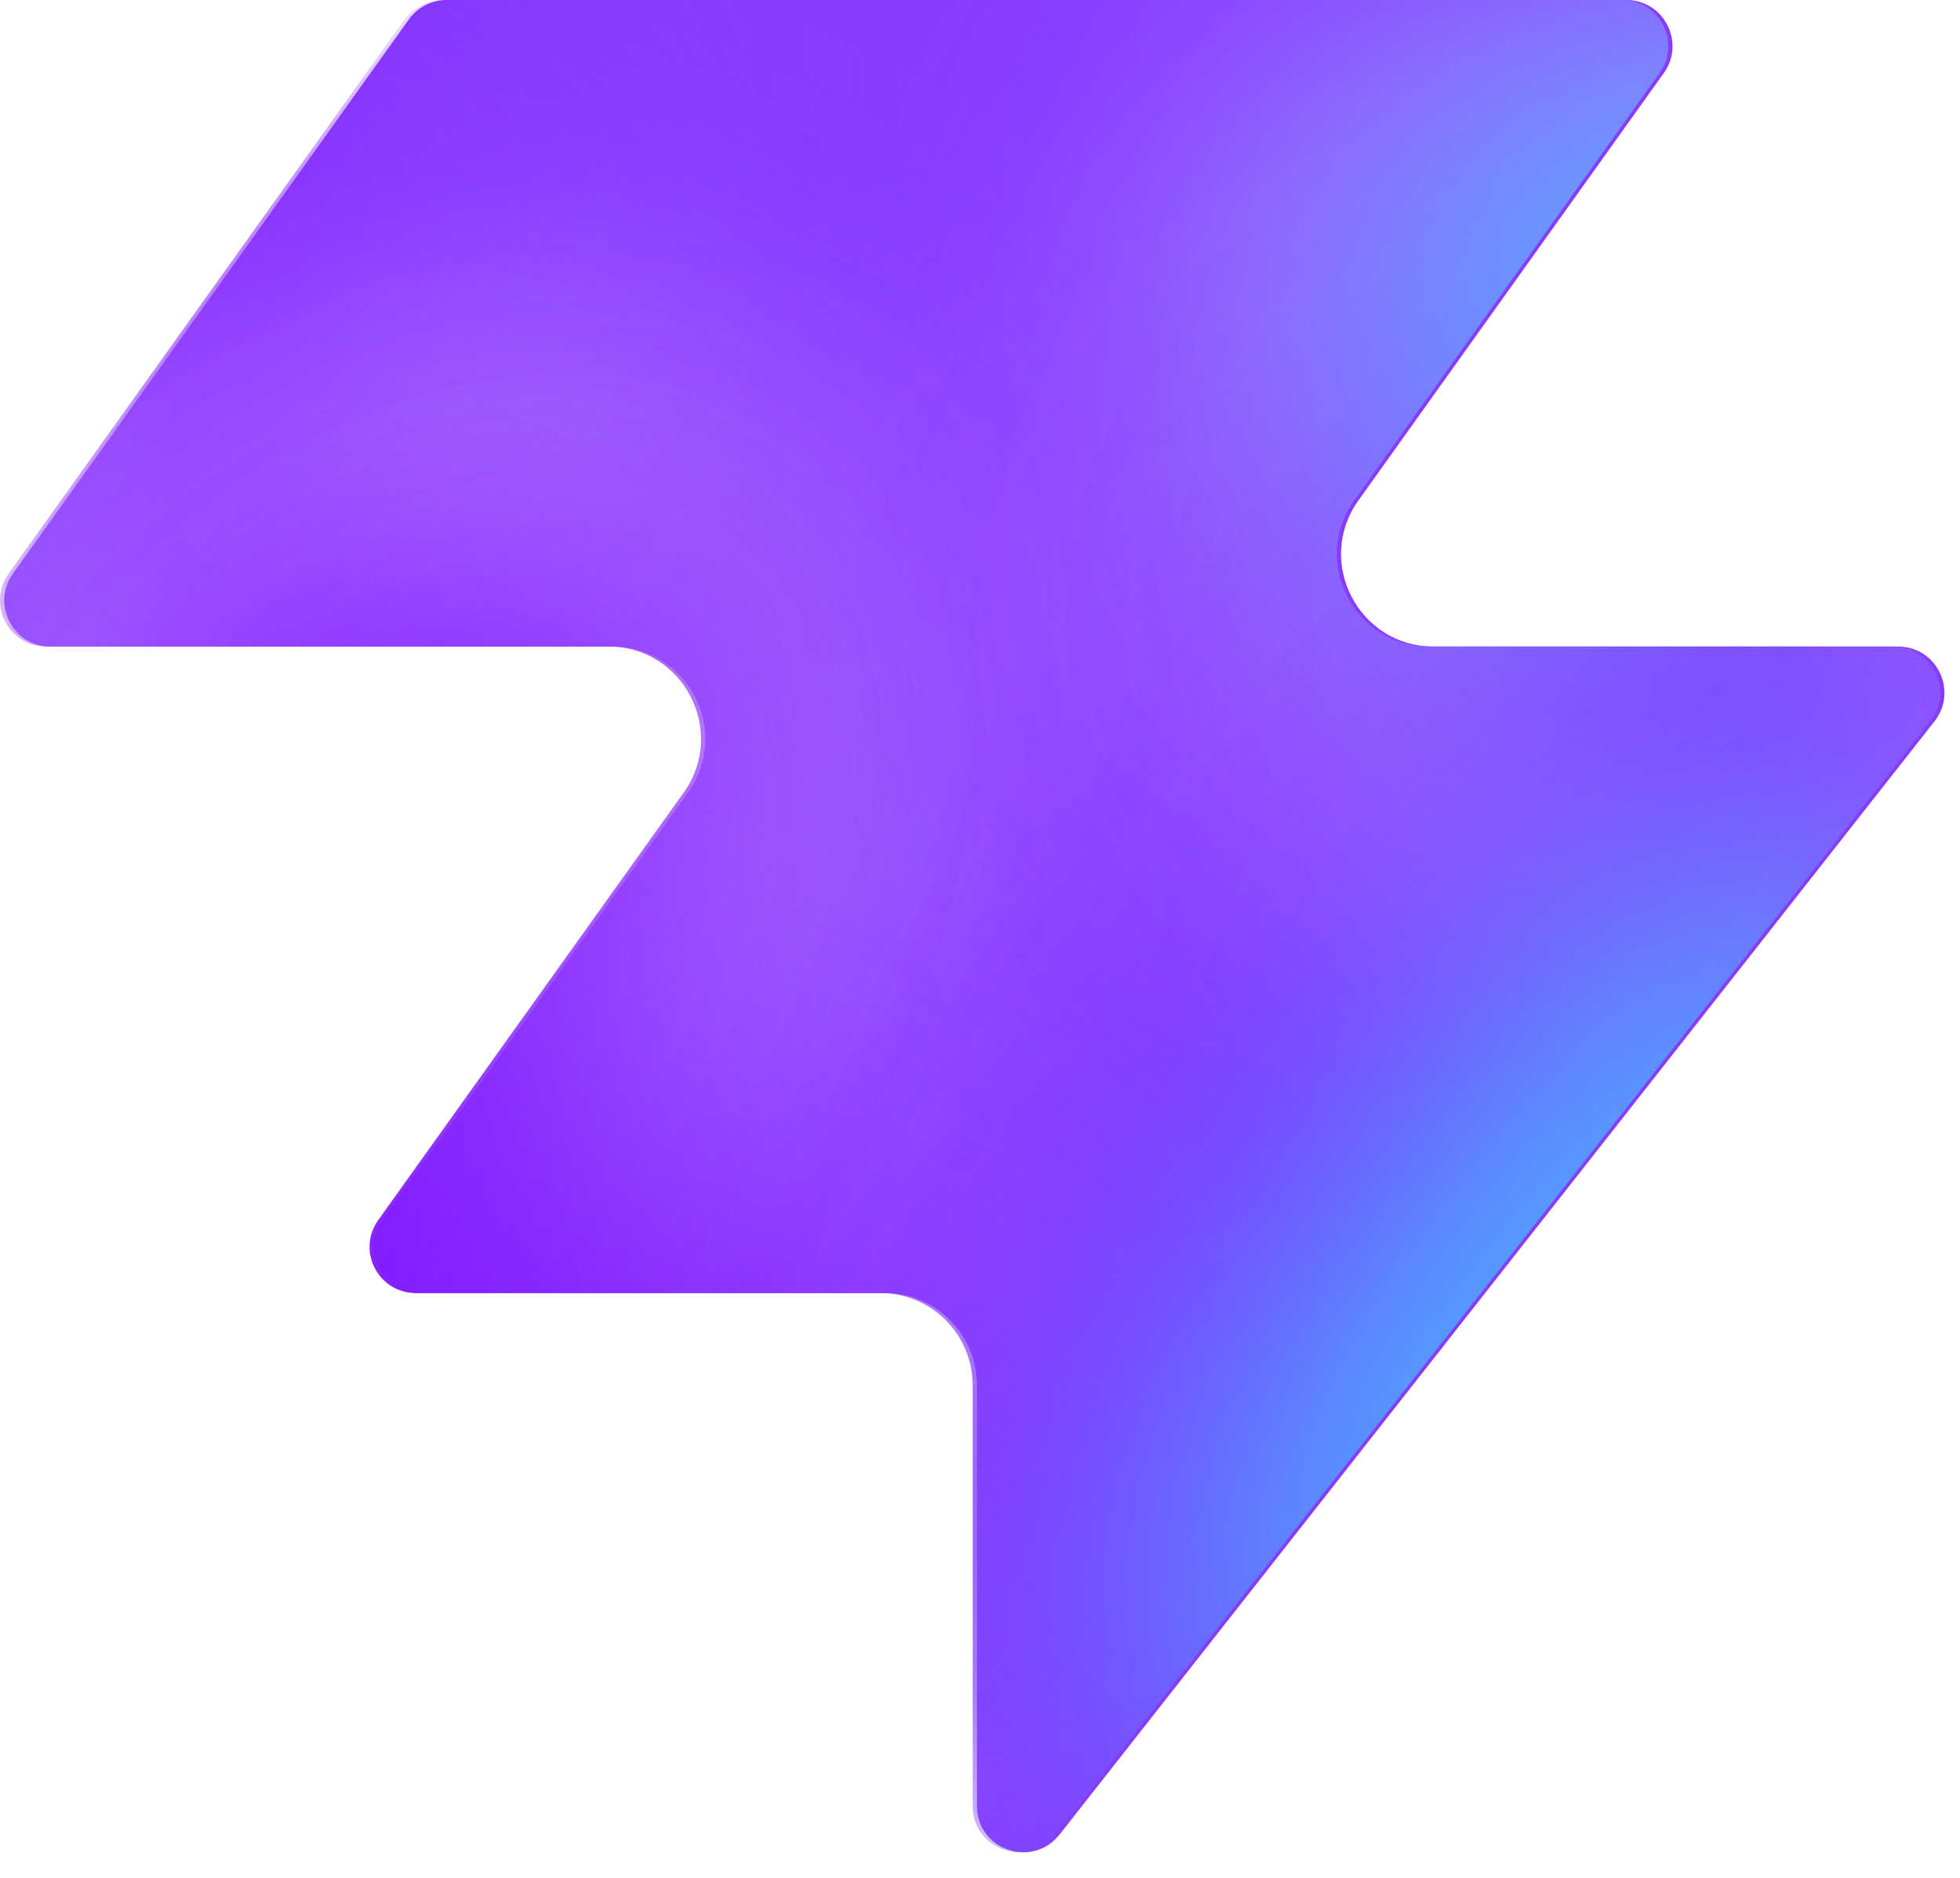
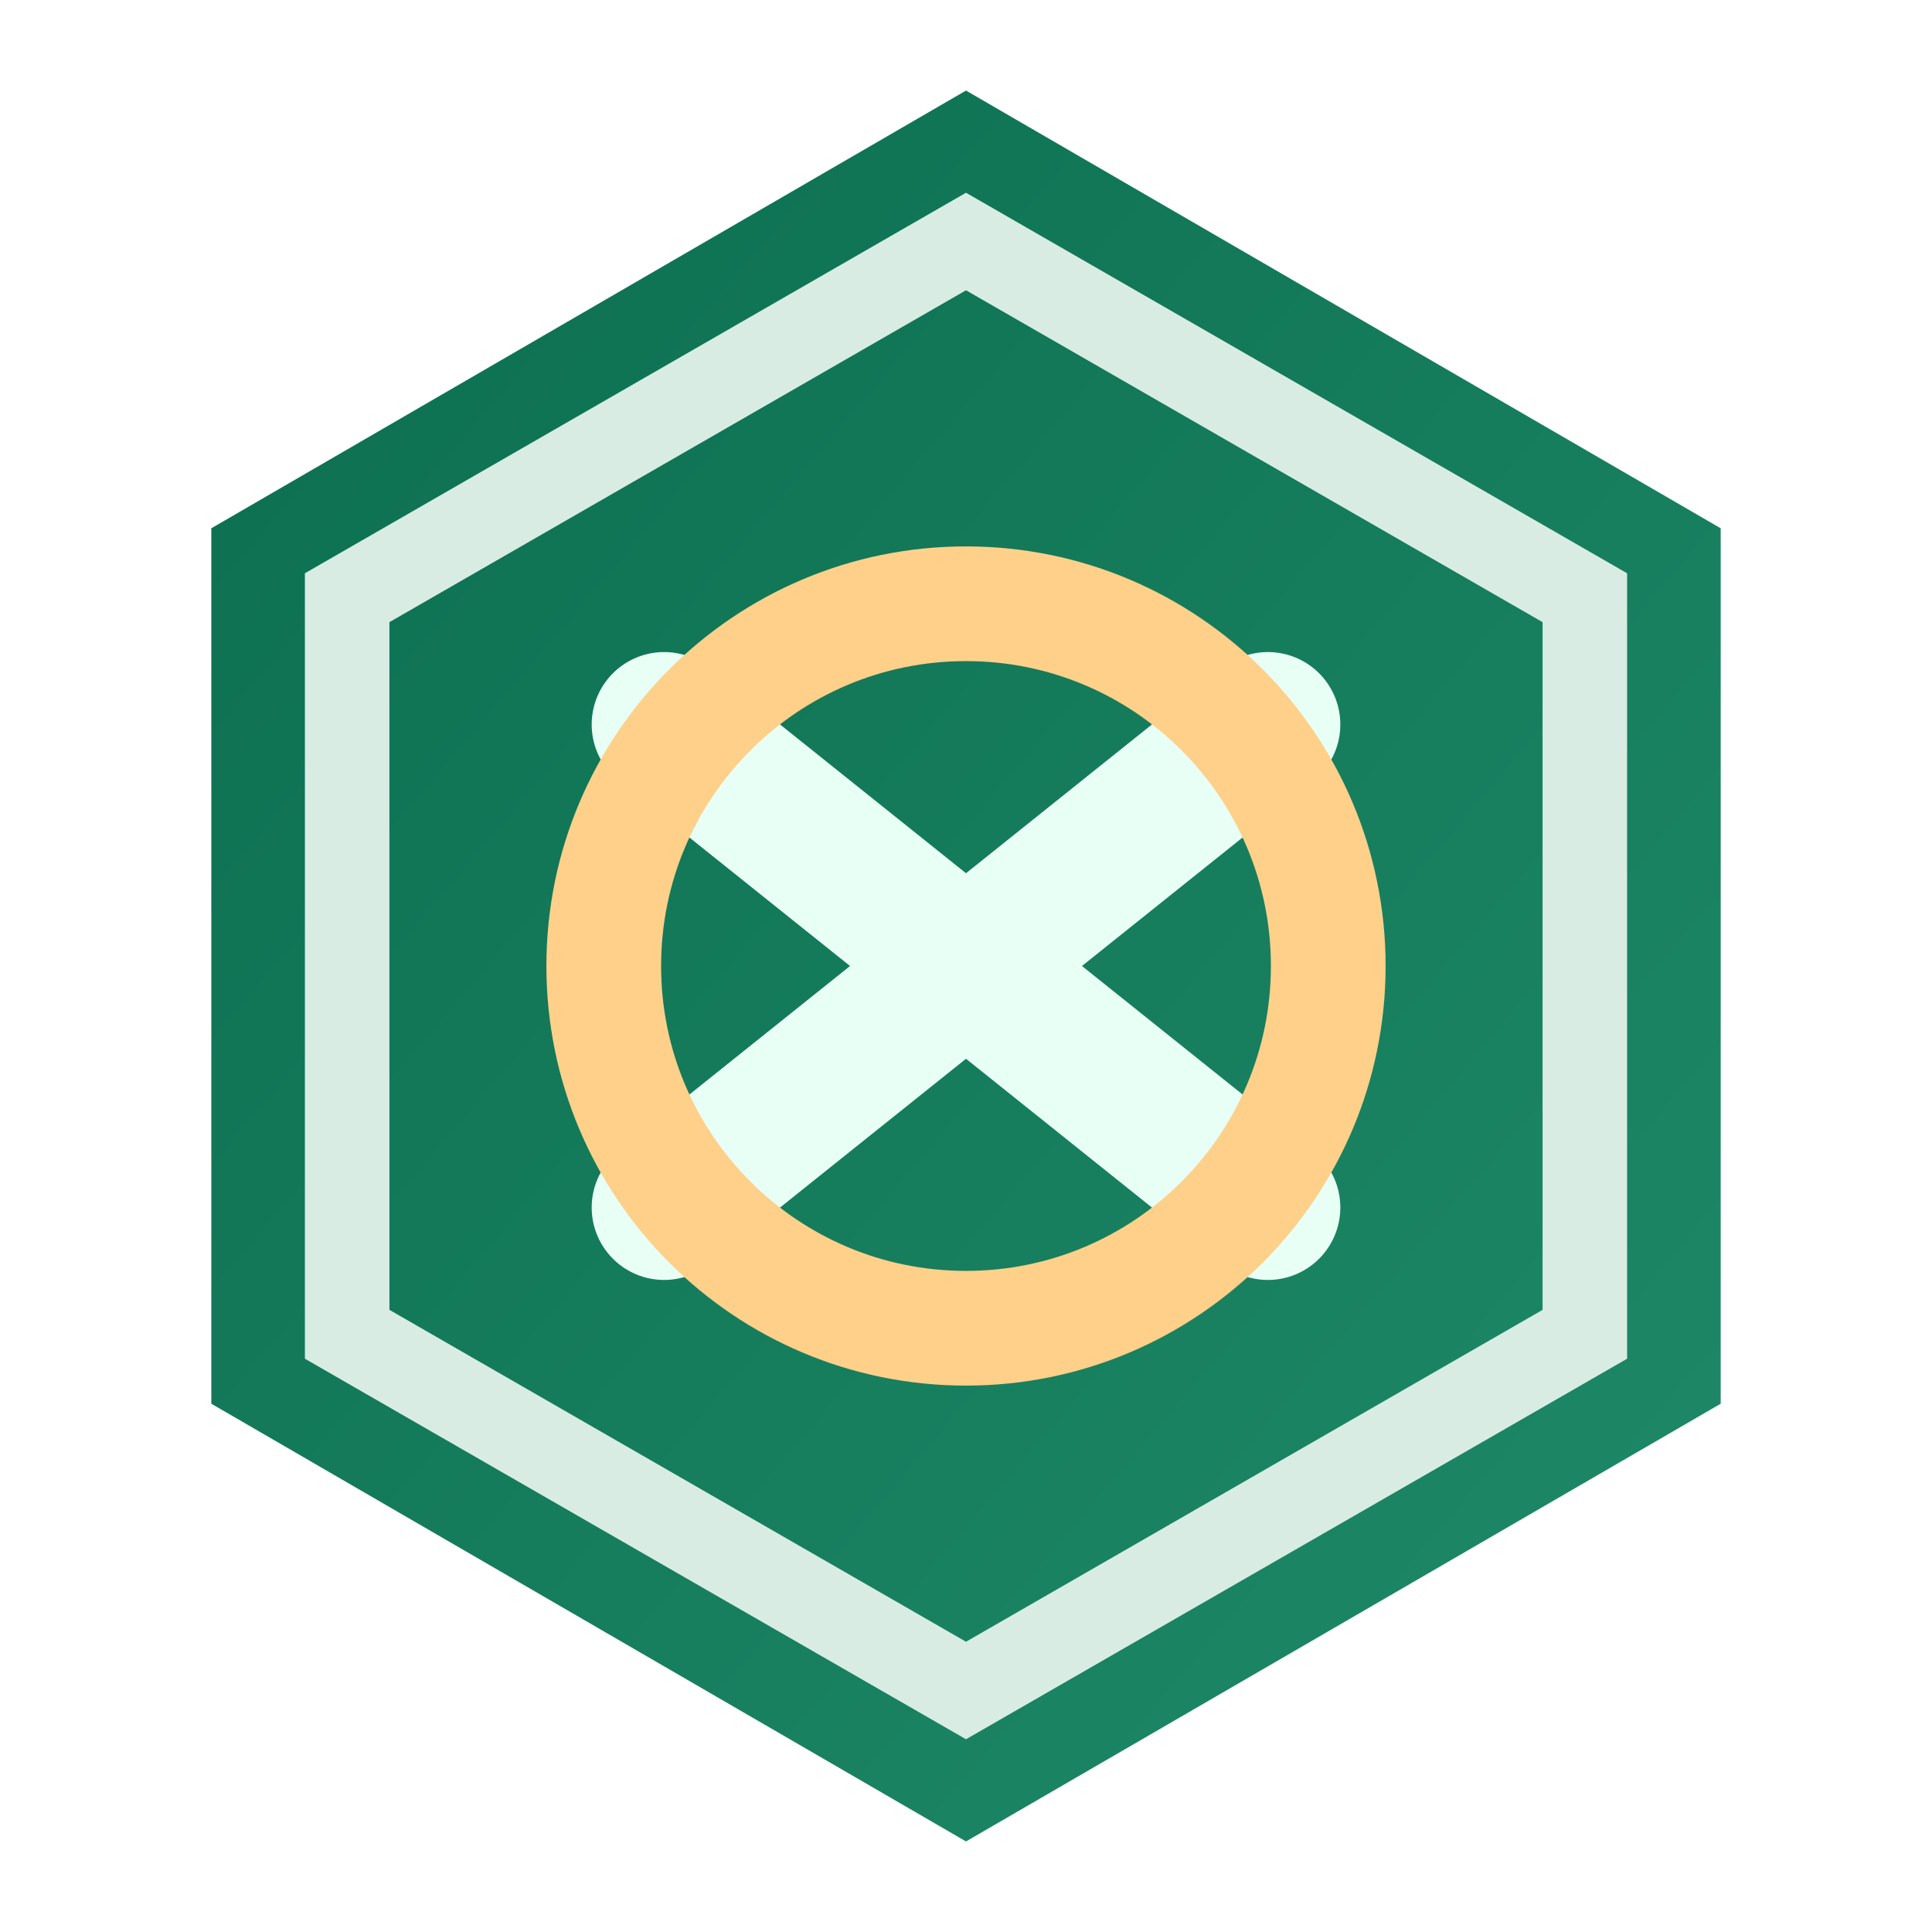
- <svg xmlns="http://www.w3.org/2000/svg" width="48" height="46" fill="none" viewBox="0 0 48 46">
-   <path fill="#863bff" d="M25.946 44.938c-.664.845-2.021.375-2.021-.698V33.937a2.26 2.26 0 0 0-2.262-2.262H10.287c-.92 0-1.456-1.04-.92-1.788l7.48-10.471c1.07-1.497 0-3.578-1.842-3.578H1.237c-.92 0-1.456-1.04-.92-1.788L10.013.474c.214-.297.556-.474.92-.474h28.894c.92 0 1.456 1.04.92 1.788l-7.48 10.471c-1.07 1.498 0 3.579 1.842 3.579h11.377c.943 0 1.473 1.088.89 1.83L25.947 44.94z" style="fill:#863bff;fill:color(display-p3 .525 .23 1);fill-opacity:1" />
-   <mask id="a" width="48" height="46" x="0" y="0" maskUnits="userSpaceOnUse" style="mask-type:alpha">
-     <path fill="#000" d="M25.842 44.938c-.664.844-2.021.375-2.021-.698V33.937a2.26 2.26 0 0 0-2.262-2.262H10.183c-.92 0-1.456-1.04-.92-1.788l7.48-10.471c1.07-1.498 0-3.579-1.842-3.579H1.133c-.92 0-1.456-1.04-.92-1.787L9.91.473c.214-.297.556-.474.92-.474h28.894c.92 0 1.456 1.04.92 1.788l-7.48 10.471c-1.07 1.498 0 3.578 1.842 3.578h11.377c.943 0 1.473 1.088.89 1.832L25.843 44.94z" style="fill:#000;fill-opacity:1" />
-   </mask>
-   <g mask="url(#a)">
-     <g filter="url(#b)">
-       <ellipse cx="5.508" cy="14.704" fill="#ede6ff" rx="5.508" ry="14.704" style="fill:#ede6ff;fill:color(display-p3 .927 .903 1);fill-opacity:1" transform="matrix(.00324 1 1 -.00324 -4.47 31.516)" />
-     </g>
-     <g filter="url(#c)">
-       <ellipse cx="10.399" cy="29.851" fill="#ede6ff" rx="10.399" ry="29.851" style="fill:#ede6ff;fill:color(display-p3 .927 .903 1);fill-opacity:1" transform="matrix(.00324 1 1 -.00324 -39.328 7.883)" />
-     </g>
-     <g filter="url(#d)">
-       <ellipse cx="5.508" cy="30.487" fill="#7e14ff" rx="5.508" ry="30.487" style="fill:#7e14ff;fill:color(display-p3 .492 .077 1);fill-opacity:1" transform="rotate(89.814 -25.913 -14.639)scale(1 -1)" />
-     </g>
-     <g filter="url(#e)">
-       <ellipse cx="5.508" cy="30.599" fill="#7e14ff" rx="5.508" ry="30.599" style="fill:#7e14ff;fill:color(display-p3 .492 .077 1);fill-opacity:1" transform="rotate(89.814 -32.644 -3.334)scale(1 -1)" />
-     </g>
-     <g filter="url(#f)">
-       <ellipse cx="5.508" cy="30.599" fill="#7e14ff" rx="5.508" ry="30.599" style="fill:#7e14ff;fill:color(display-p3 .492 .077 1);fill-opacity:1" transform="matrix(.00324 1 1 -.00324 -34.34 30.47)" />
-     </g>
-     <g filter="url(#g)">
-       <ellipse cx="14.072" cy="22.078" fill="#ede6ff" rx="14.072" ry="22.078" style="fill:#ede6ff;fill:color(display-p3 .927 .903 1);fill-opacity:1" transform="rotate(93.35 24.506 48.493)scale(-1 1)" />
-     </g>
-     <g filter="url(#h)">
-       <ellipse cx="3.47" cy="21.501" fill="#7e14ff" rx="3.47" ry="21.501" style="fill:#7e14ff;fill:color(display-p3 .492 .077 1);fill-opacity:1" transform="rotate(89.009 28.708 47.59)scale(-1 1)" />
-     </g>
-     <g filter="url(#i)">
-       <ellipse cx="3.47" cy="21.501" fill="#7e14ff" rx="3.47" ry="21.501" style="fill:#7e14ff;fill:color(display-p3 .492 .077 1);fill-opacity:1" transform="rotate(89.009 28.708 47.59)scale(-1 1)" />
-     </g>
-     <g filter="url(#j)">
-       <ellipse cx=".387" cy="8.972" fill="#7e14ff" rx="4.407" ry="29.108" style="fill:#7e14ff;fill:color(display-p3 .492 .077 1);fill-opacity:1" transform="rotate(39.51 .387 8.972)" />
-     </g>
-     <g filter="url(#k)">
-       <ellipse cx="47.523" cy="-6.092" fill="#7e14ff" rx="4.407" ry="29.108" style="fill:#7e14ff;fill:color(display-p3 .492 .077 1);fill-opacity:1" transform="rotate(37.892 47.523 -6.092)" />
-     </g>
-     <g filter="url(#l)">
-       <ellipse cx="41.412" cy="6.333" fill="#47bfff" rx="5.971" ry="9.665" style="fill:#47bfff;fill:color(display-p3 .28 .748 1);fill-opacity:1" transform="rotate(37.892 41.412 6.333)" />
-     </g>
-     <g filter="url(#m)">
-       <ellipse cx="-1.879" cy="38.332" fill="#7e14ff" rx="4.407" ry="29.108" style="fill:#7e14ff;fill:color(display-p3 .492 .077 1);fill-opacity:1" transform="rotate(37.892 -1.88 38.332)" />
-     </g>
-     <g filter="url(#n)">
-       <ellipse cx="-1.879" cy="38.332" fill="#7e14ff" rx="4.407" ry="29.108" style="fill:#7e14ff;fill:color(display-p3 .492 .077 1);fill-opacity:1" transform="rotate(37.892 -1.88 38.332)" />
-     </g>
-     <g filter="url(#o)">
-       <ellipse cx="35.651" cy="29.907" fill="#7e14ff" rx="4.407" ry="29.108" style="fill:#7e14ff;fill:color(display-p3 .492 .077 1);fill-opacity:1" transform="rotate(37.892 35.651 29.907)" />
-     </g>
-     <g filter="url(#p)">
-       <ellipse cx="38.418" cy="32.4" fill="#47bfff" rx="5.971" ry="15.297" style="fill:#47bfff;fill:color(display-p3 .28 .748 1);fill-opacity:1" transform="rotate(37.892 38.418 32.4)" />
-     </g>
-   </g>
+ <svg xmlns="http://www.w3.org/2000/svg" viewBox="0 0 64 64" role="img" aria-label="Hex Tic-Tac-Toe icon">
  <defs>
-     <filter id="b" width="60.045" height="41.654" x="-19.77" y="16.149" color-interpolation-filters="sRGB" filterUnits="userSpaceOnUse">
-       <feFlood flood-opacity="0" result="BackgroundImageFix" />
-       <feBlend in="SourceGraphic" in2="BackgroundImageFix" result="shape" />
-       <feGaussianBlur result="effect1_foregroundBlur_2002_17158" stdDeviation="7.659" />
-     </filter>
-     <filter id="c" width="90.34" height="51.437" x="-54.613" y="-7.533" color-interpolation-filters="sRGB" filterUnits="userSpaceOnUse">
-       <feFlood flood-opacity="0" result="BackgroundImageFix" />
-       <feBlend in="SourceGraphic" in2="BackgroundImageFix" result="shape" />
-       <feGaussianBlur result="effect1_foregroundBlur_2002_17158" stdDeviation="7.659" />
-     </filter>
-     <filter id="d" width="79.355" height="29.4" x="-49.64" y="2.03" color-interpolation-filters="sRGB" filterUnits="userSpaceOnUse">
-       <feFlood flood-opacity="0" result="BackgroundImageFix" />
-       <feBlend in="SourceGraphic" in2="BackgroundImageFix" result="shape" />
-       <feGaussianBlur result="effect1_foregroundBlur_2002_17158" stdDeviation="4.596" />
-     </filter>
-     <filter id="e" width="79.579" height="29.4" x="-45.045" y="20.029" color-interpolation-filters="sRGB" filterUnits="userSpaceOnUse">
-       <feFlood flood-opacity="0" result="BackgroundImageFix" />
-       <feBlend in="SourceGraphic" in2="BackgroundImageFix" result="shape" />
-       <feGaussianBlur result="effect1_foregroundBlur_2002_17158" stdDeviation="4.596" />
-     </filter>
-     <filter id="f" width="79.579" height="29.4" x="-43.513" y="21.178" color-interpolation-filters="sRGB" filterUnits="userSpaceOnUse">
-       <feFlood flood-opacity="0" result="BackgroundImageFix" />
-       <feBlend in="SourceGraphic" in2="BackgroundImageFix" result="shape" />
-       <feGaussianBlur result="effect1_foregroundBlur_2002_17158" stdDeviation="4.596" />
-     </filter>
-     <filter id="g" width="74.749" height="58.852" x="15.756" y="-17.901" color-interpolation-filters="sRGB" filterUnits="userSpaceOnUse">
-       <feFlood flood-opacity="0" result="BackgroundImageFix" />
-       <feBlend in="SourceGraphic" in2="BackgroundImageFix" result="shape" />
-       <feGaussianBlur result="effect1_foregroundBlur_2002_17158" stdDeviation="7.659" />
-     </filter>
-     <filter id="h" width="61.377" height="25.362" x="23.548" y="2.284" color-interpolation-filters="sRGB" filterUnits="userSpaceOnUse">
-       <feFlood flood-opacity="0" result="BackgroundImageFix" />
-       <feBlend in="SourceGraphic" in2="BackgroundImageFix" result="shape" />
-       <feGaussianBlur result="effect1_foregroundBlur_2002_17158" stdDeviation="4.596" />
-     </filter>
-     <filter id="i" width="61.377" height="25.362" x="23.548" y="2.284" color-interpolation-filters="sRGB" filterUnits="userSpaceOnUse">
-       <feFlood flood-opacity="0" result="BackgroundImageFix" />
-       <feBlend in="SourceGraphic" in2="BackgroundImageFix" result="shape" />
-       <feGaussianBlur result="effect1_foregroundBlur_2002_17158" stdDeviation="4.596" />
-     </filter>
-     <filter id="j" width="56.045" height="63.649" x="-27.636" y="-22.853" color-interpolation-filters="sRGB" filterUnits="userSpaceOnUse">
-       <feFlood flood-opacity="0" result="BackgroundImageFix" />
-       <feBlend in="SourceGraphic" in2="BackgroundImageFix" result="shape" />
-       <feGaussianBlur result="effect1_foregroundBlur_2002_17158" stdDeviation="4.596" />
-     </filter>
-     <filter id="k" width="54.814" height="64.646" x="20.116" y="-38.415" color-interpolation-filters="sRGB" filterUnits="userSpaceOnUse">
-       <feFlood flood-opacity="0" result="BackgroundImageFix" />
-       <feBlend in="SourceGraphic" in2="BackgroundImageFix" result="shape" />
-       <feGaussianBlur result="effect1_foregroundBlur_2002_17158" stdDeviation="4.596" />
-     </filter>
-     <filter id="l" width="33.541" height="35.313" x="24.641" y="-11.323" color-interpolation-filters="sRGB" filterUnits="userSpaceOnUse">
-       <feFlood flood-opacity="0" result="BackgroundImageFix" />
-       <feBlend in="SourceGraphic" in2="BackgroundImageFix" result="shape" />
-       <feGaussianBlur result="effect1_foregroundBlur_2002_17158" stdDeviation="4.596" />
-     </filter>
-     <filter id="m" width="54.814" height="64.646" x="-29.286" y="6.009" color-interpolation-filters="sRGB" filterUnits="userSpaceOnUse">
-       <feFlood flood-opacity="0" result="BackgroundImageFix" />
-       <feBlend in="SourceGraphic" in2="BackgroundImageFix" result="shape" />
-       <feGaussianBlur result="effect1_foregroundBlur_2002_17158" stdDeviation="4.596" />
-     </filter>
-     <filter id="n" width="54.814" height="64.646" x="-29.286" y="6.009" color-interpolation-filters="sRGB" filterUnits="userSpaceOnUse">
-       <feFlood flood-opacity="0" result="BackgroundImageFix" />
-       <feBlend in="SourceGraphic" in2="BackgroundImageFix" result="shape" />
-       <feGaussianBlur result="effect1_foregroundBlur_2002_17158" stdDeviation="4.596" />
-     </filter>
-     <filter id="o" width="54.814" height="64.646" x="8.244" y="-2.416" color-interpolation-filters="sRGB" filterUnits="userSpaceOnUse">
-       <feFlood flood-opacity="0" result="BackgroundImageFix" />
-       <feBlend in="SourceGraphic" in2="BackgroundImageFix" result="shape" />
-       <feGaussianBlur result="effect1_foregroundBlur_2002_17158" stdDeviation="4.596" />
-     </filter>
-     <filter id="p" width="39.409" height="43.623" x="18.713" y="10.588" color-interpolation-filters="sRGB" filterUnits="userSpaceOnUse">
-       <feFlood flood-opacity="0" result="BackgroundImageFix" />
-       <feBlend in="SourceGraphic" in2="BackgroundImageFix" result="shape" />
-       <feGaussianBlur result="effect1_foregroundBlur_2002_17158" stdDeviation="4.596" />
-     </filter>
+     <linearGradient id="bg" x1="0" y1="0" x2="1" y2="1">
+       <stop offset="0%" stop-color="#0b6e4f" />
+       <stop offset="100%" stop-color="#1f8a68" />
+     </linearGradient>
  </defs>
+   <polygon points="32,3 57,17.5 57,46.5 32,61 7,46.5 7,17.5" fill="url(#bg)" />
+   <polygon points="32,8 52.5,19.8 52.5,44.2 32,56 11.5,44.2 11.5,19.8" fill="none" stroke="#d8ece4" stroke-width="2.8" />
+   <path d="M22 24 L42 40 M42 24 L22 40" stroke="#e8fff6" stroke-width="4.8" stroke-linecap="round" />
+   <circle cx="32" cy="32" r="12" fill="none" stroke="#ffd08a" stroke-width="3.8" />
</svg>
